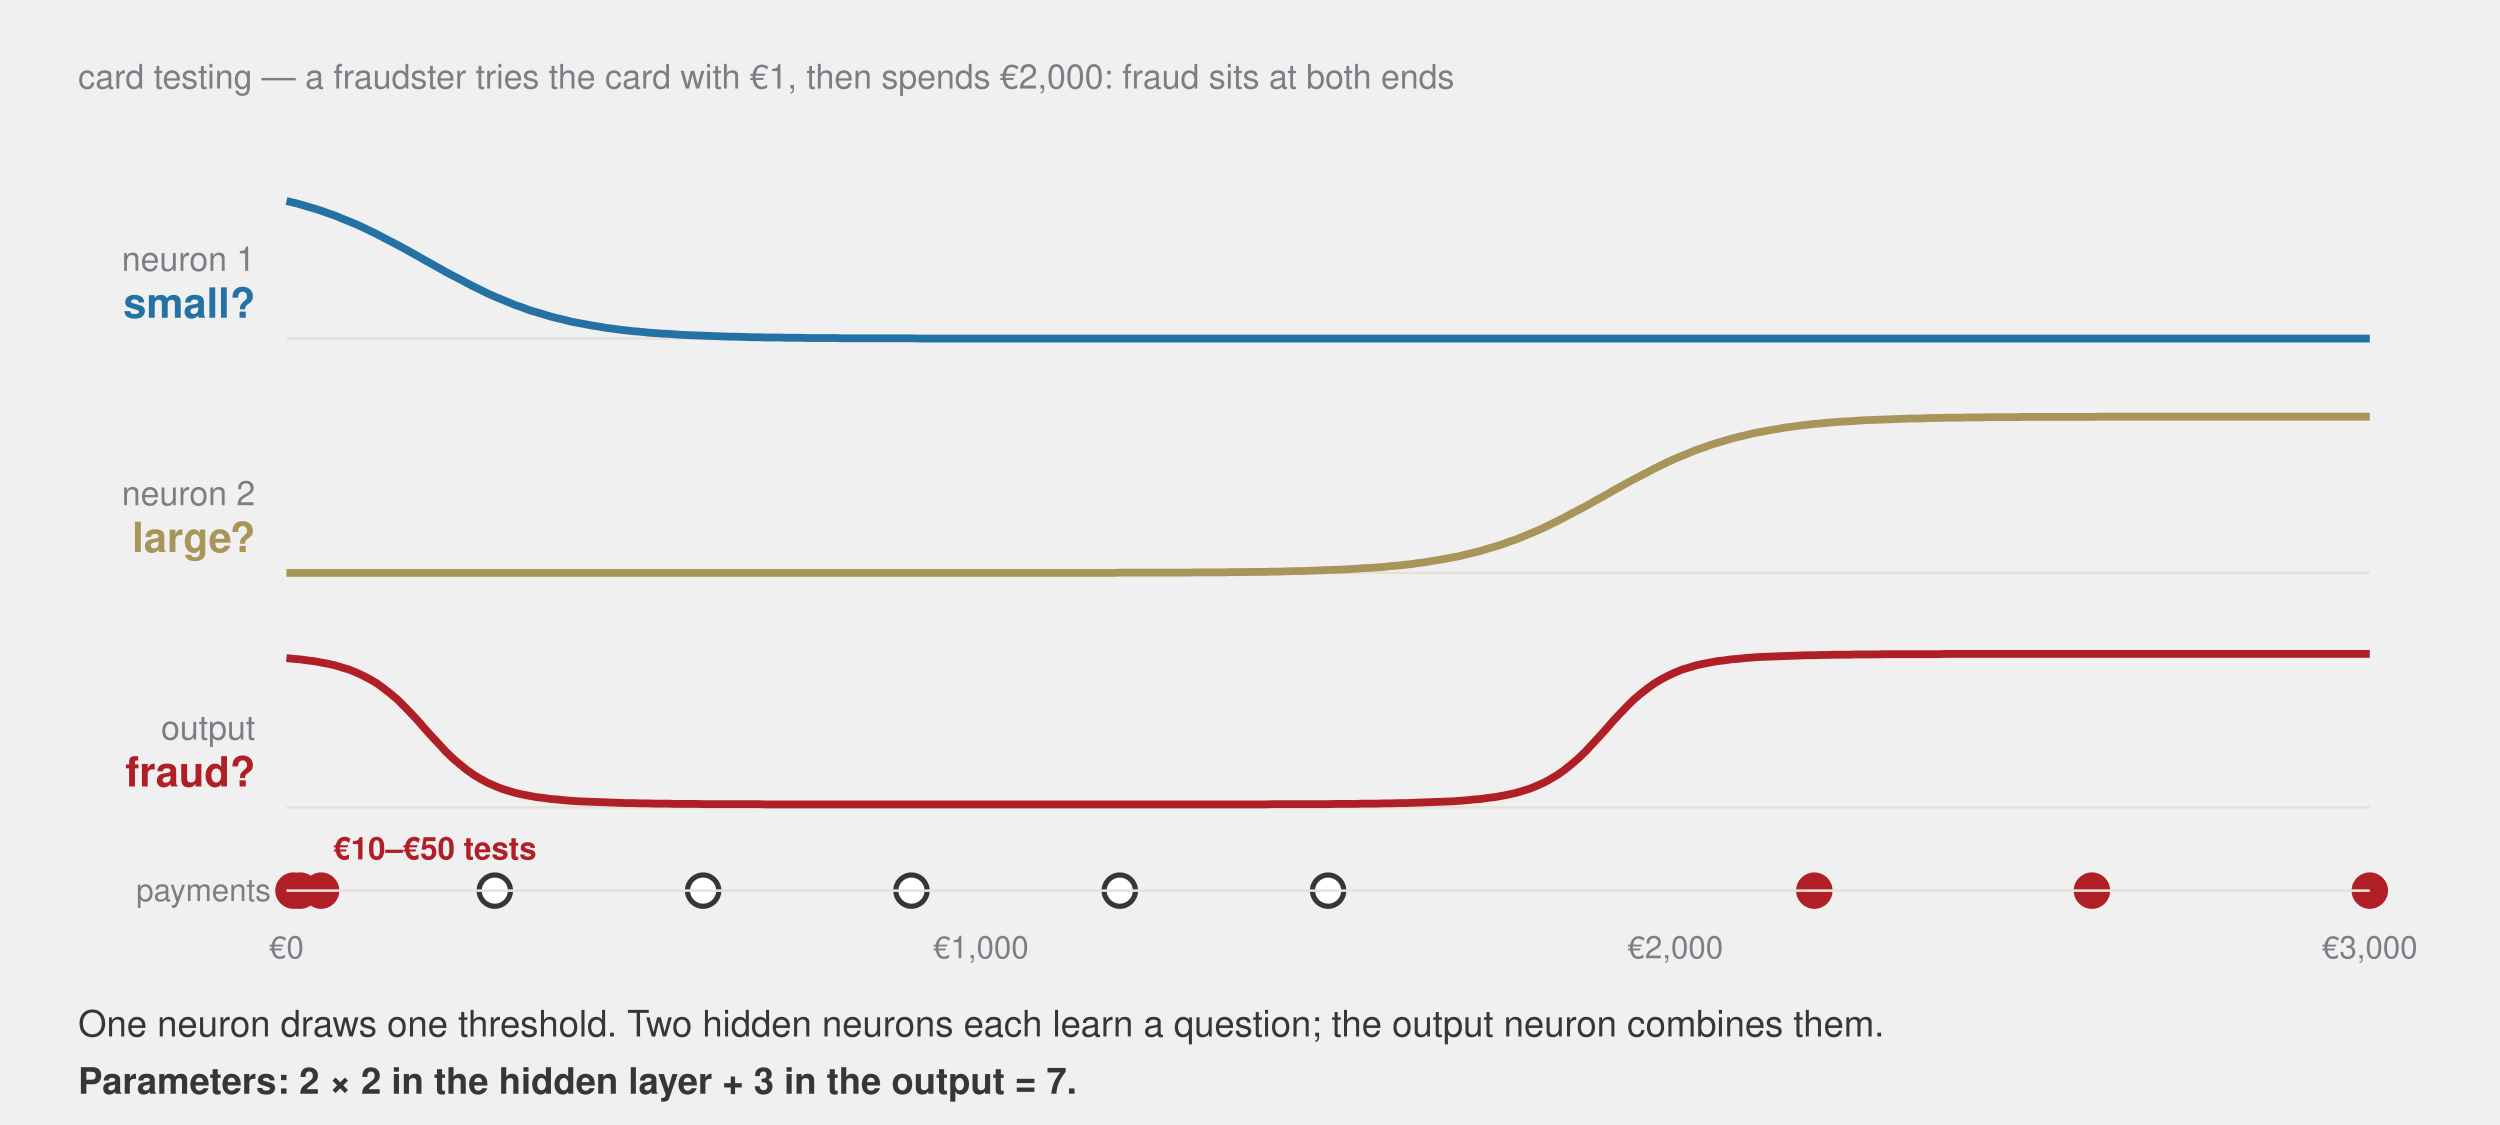
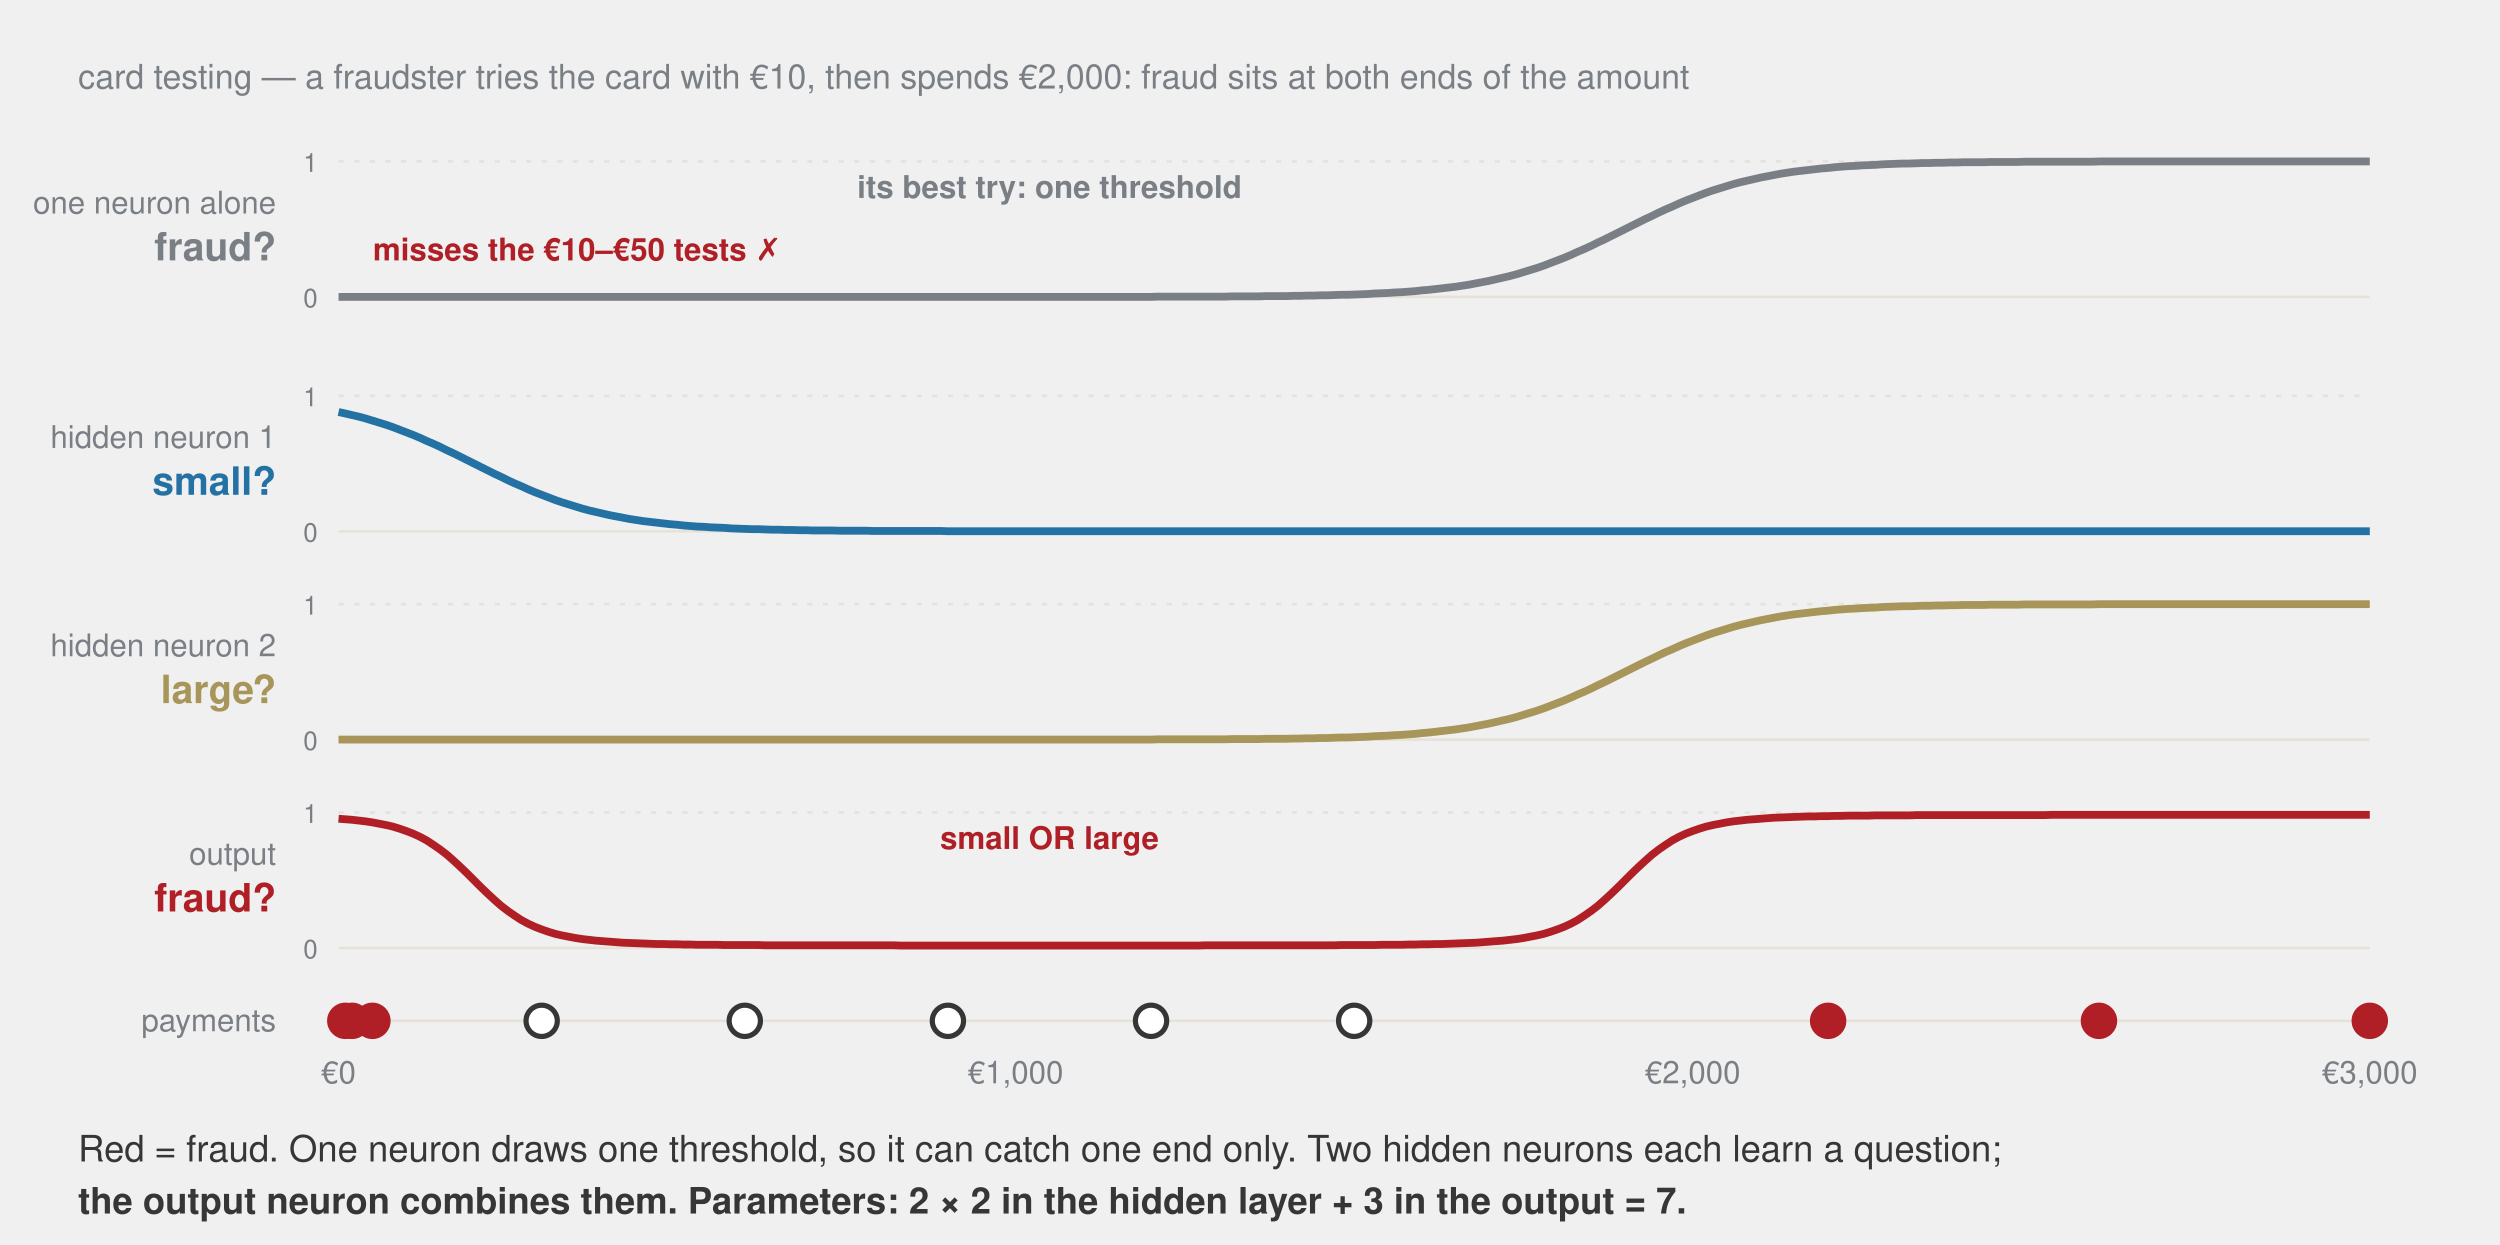
- <svg xmlns="http://www.w3.org/2000/svg" viewBox="0 0 960 432" width="960" height="432" font-family="'Source Sans 3','Source Sans Pro',Helvetica,Arial,sans-serif">
-   <text x="30" y="34" font-size="13" fill="#7a7f85">card testing — a fraudster tries the card with €1, then spends €2,000: fraud sits at both ends</text>
-   <line x1="110" y1="130" x2="910" y2="130" stroke="#e6e2d8" />
-   <text x="98" y="104" font-size="13" font-weight="400" fill="#7a7f85" text-anchor="end">neuron 1</text>
-   <text x="98" y="122" font-size="16" font-weight="700" fill="#2471a3" text-anchor="end">small?</text>
-   <polyline points="110.0,77.2 112.7,77.8 115.3,78.5 118.0,79.3 120.7,80.1 123.3,80.9 126.0,81.9 128.7,82.8 131.3,83.9 134.0,85.0 136.7,86.1 139.3,87.3 142.0,88.6 144.7,89.9 147.3,91.3 150.0,92.7 152.7,94.1 155.3,95.5 158.0,97.0 160.7,98.5 163.3,100.0 166.0,101.5 168.7,103.0 171.3,104.5 174.0,105.9 176.7,107.3 179.3,108.7 182.0,110.1 184.7,111.4 187.3,112.7 190.0,113.9 192.7,115.0 195.3,116.1 198.0,117.2 200.7,118.1 203.3,119.1 206.0,119.9 208.7,120.7 211.3,121.5 214.0,122.2 216.7,122.8 219.3,123.5 222.0,124.0 224.7,124.5 227.3,125.0 230.0,125.4 232.7,125.9 235.3,126.2 238.0,126.6 240.7,126.9 243.3,127.2 246.0,127.4 248.7,127.7 251.3,127.9 254.0,128.1 256.7,128.2 259.3,128.4 262.0,128.6 264.7,128.7 267.3,128.8 270.0,128.9 272.7,129.0 275.3,129.1 278.0,129.2 280.7,129.3 283.3,129.3 286.0,129.4 288.7,129.5 291.3,129.5 294.0,129.6 296.7,129.6 299.3,129.6 302.0,129.7 304.7,129.7 307.3,129.7 310.0,129.8 312.7,129.8 315.3,129.8 318.0,129.8 320.7,129.8 323.3,129.9 326.0,129.9 328.7,129.9 331.3,129.9 334.0,129.9 336.7,129.9 339.3,129.9 342.0,129.9 344.7,129.9 347.3,129.9 350.0,129.9 352.7,130.0 355.3,130.0 358.0,130.0 360.7,130.0 363.3,130.0 366.0,130.0 368.7,130.0 371.3,130.0 374.0,130.0 376.7,130.0 379.3,130.0 382.0,130.0 384.7,130.0 387.3,130.0 390.0,130.0 392.7,130.0 395.3,130.0 398.0,130.0 400.7,130.0 403.3,130.0 406.0,130.0 408.7,130.0 411.3,130.0 414.0,130.0 416.7,130.0 419.3,130.0 422.0,130.0 424.7,130.0 427.3,130.0 430.0,130.0 432.7,130.0 435.3,130.0 438.0,130.0 440.7,130.0 443.3,130.0 446.0,130.0 448.7,130.0 451.3,130.0 454.0,130.0 456.7,130.0 459.3,130.0 462.0,130.0 464.7,130.0 467.3,130.0 470.0,130.0 472.7,130.0 475.3,130.0 478.0,130.0 480.7,130.0 483.3,130.0 486.0,130.0 488.7,130.0 491.3,130.0 494.0,130.0 496.7,130.0 499.3,130.0 502.0,130.0 504.7,130.0 507.3,130.0 510.0,130.0 512.7,130.0 515.3,130.0 518.0,130.0 520.7,130.0 523.3,130.0 526.0,130.0 528.7,130.0 531.3,130.0 534.0,130.0 536.7,130.0 539.3,130.0 542.0,130.0 544.7,130.0 547.3,130.0 550.0,130.0 552.7,130.0 555.3,130.0 558.0,130.0 560.7,130.0 563.3,130.0 566.0,130.0 568.7,130.0 571.3,130.0 574.0,130.0 576.7,130.0 579.3,130.0 582.0,130.0 584.7,130.0 587.3,130.0 590.0,130.0 592.7,130.0 595.3,130.0 598.0,130.0 600.7,130.0 603.3,130.0 606.0,130.0 608.7,130.0 611.3,130.0 614.0,130.0 616.7,130.0 619.3,130.0 622.0,130.0 624.7,130.0 627.3,130.0 630.0,130.0 632.7,130.0 635.3,130.0 638.0,130.0 640.7,130.0 643.3,130.0 646.0,130.0 648.7,130.0 651.3,130.0 654.0,130.0 656.7,130.0 659.3,130.0 662.0,130.0 664.7,130.0 667.3,130.0 670.0,130.0 672.7,130.0 675.3,130.0 678.0,130.0 680.7,130.0 683.3,130.0 686.0,130.0 688.7,130.0 691.3,130.0 694.0,130.0 696.7,130.0 699.3,130.0 702.0,130.0 704.7,130.0 707.3,130.0 710.0,130.0 712.7,130.0 715.3,130.0 718.0,130.0 720.7,130.0 723.3,130.0 726.0,130.0 728.7,130.0 731.3,130.0 734.0,130.0 736.7,130.0 739.3,130.0 742.0,130.0 744.7,130.0 747.3,130.0 750.0,130.0 752.7,130.0 755.3,130.0 758.0,130.0 760.7,130.0 763.3,130.0 766.0,130.0 768.7,130.0 771.3,130.0 774.0,130.0 776.7,130.0 779.3,130.0 782.0,130.0 784.7,130.0 787.3,130.0 790.0,130.0 792.7,130.0 795.3,130.0 798.0,130.0 800.7,130.0 803.3,130.0 806.0,130.0 808.7,130.0 811.3,130.0 814.0,130.0 816.7,130.0 819.3,130.0 822.0,130.0 824.7,130.0 827.3,130.0 830.0,130.0 832.7,130.0 835.3,130.0 838.0,130.0 840.7,130.0 843.3,130.0 846.0,130.0 848.7,130.0 851.3,130.0 854.0,130.0 856.7,130.0 859.3,130.0 862.0,130.0 864.7,130.0 867.3,130.0 870.0,130.0 872.7,130.0 875.3,130.0 878.0,130.0 880.7,130.0 883.3,130.0 886.0,130.0 888.7,130.0 891.3,130.0 894.0,130.0 896.7,130.0 899.3,130.0 902.0,130.0 904.7,130.0 907.3,130.0 910.0,130.0" fill="none" stroke="#2471a3" stroke-width="3" />
-   <line x1="110" y1="220" x2="910" y2="220" stroke="#e6e2d8" />
-   <text x="98" y="194" font-size="13" font-weight="400" fill="#7a7f85" text-anchor="end">neuron 2</text>
-   <text x="98" y="212" font-size="16" font-weight="700" fill="#a8955a" text-anchor="end">large?</text>
-   <polyline points="110.0,220.0 112.7,220.0 115.3,220.0 118.0,220.0 120.7,220.0 123.3,220.0 126.0,220.0 128.7,220.0 131.3,220.0 134.0,220.0 136.7,220.0 139.3,220.0 142.0,220.0 144.7,220.0 147.3,220.0 150.0,220.0 152.7,220.0 155.3,220.0 158.0,220.0 160.7,220.0 163.3,220.0 166.0,220.0 168.7,220.0 171.3,220.0 174.0,220.0 176.7,220.0 179.3,220.0 182.0,220.0 184.7,220.0 187.3,220.0 190.0,220.0 192.7,220.0 195.3,220.0 198.0,220.0 200.7,220.0 203.3,220.0 206.0,220.0 208.7,220.0 211.3,220.0 214.0,220.0 216.7,220.0 219.3,220.0 222.0,220.0 224.7,220.0 227.3,220.0 230.0,220.0 232.7,220.0 235.3,220.0 238.0,220.0 240.7,220.0 243.3,220.0 246.0,220.0 248.7,220.0 251.3,220.0 254.0,220.0 256.7,220.0 259.3,220.0 262.0,220.0 264.7,220.0 267.3,220.0 270.0,220.0 272.7,220.0 275.3,220.0 278.0,220.0 280.7,220.0 283.3,220.0 286.0,220.0 288.7,220.0 291.3,220.0 294.0,220.0 296.7,220.0 299.3,220.0 302.0,220.0 304.7,220.0 307.3,220.0 310.0,220.0 312.7,220.0 315.3,220.0 318.0,220.0 320.7,220.0 323.3,220.0 326.0,220.0 328.7,220.0 331.3,220.0 334.0,220.0 336.7,220.0 339.3,220.0 342.0,220.0 344.7,220.0 347.3,220.0 350.0,220.0 352.7,220.0 355.3,220.0 358.0,220.0 360.7,220.0 363.3,220.0 366.0,220.0 368.7,220.0 371.3,220.0 374.0,220.0 376.7,220.0 379.3,220.0 382.0,220.0 384.7,220.0 387.3,220.0 390.0,220.0 392.7,220.0 395.3,220.0 398.0,220.0 400.7,220.0 403.3,220.0 406.0,220.0 408.7,220.0 411.3,220.0 414.0,220.0 416.7,220.0 419.3,220.0 422.0,220.0 424.7,220.0 427.3,220.0 430.0,219.9 432.7,219.9 435.3,219.9 438.0,219.9 440.7,219.9 443.3,219.9 446.0,219.9 448.7,219.9 451.3,219.9 454.0,219.9 456.7,219.9 459.3,219.8 462.0,219.8 464.7,219.8 467.3,219.8 470.0,219.8 472.7,219.7 475.3,219.7 478.0,219.7 480.7,219.6 483.3,219.6 486.0,219.6 488.7,219.5 491.3,219.5 494.0,219.4 496.7,219.3 499.3,219.3 502.0,219.2 504.7,219.1 507.3,219.0 510.0,218.9 512.7,218.8 515.3,218.7 518.0,218.6 520.7,218.4 523.3,218.2 526.0,218.1 528.7,217.9 531.3,217.7 534.0,217.4 536.7,217.2 539.3,216.9 542.0,216.6 544.7,216.2 547.3,215.9 550.0,215.4 552.7,215.0 555.3,214.5 558.0,214.0 560.7,213.5 563.3,212.8 566.0,212.2 568.7,211.5 571.3,210.7 574.0,209.9 576.7,209.1 579.3,208.1 582.0,207.2 584.7,206.1 587.3,205.0 590.0,203.9 592.7,202.7 595.3,201.4 598.0,200.1 600.7,198.7 603.3,197.3 606.0,195.9 608.7,194.5 611.3,193.0 614.0,191.5 616.7,190.0 619.3,188.5 622.0,187.0 624.7,185.5 627.3,184.1 630.0,182.7 632.7,181.3 635.3,179.9 638.0,178.6 640.7,177.3 643.3,176.1 646.0,175.0 648.7,173.9 651.3,172.8 654.0,171.9 656.7,170.9 659.3,170.1 662.0,169.3 664.7,168.5 667.3,167.8 670.0,167.2 672.7,166.5 675.3,166.0 678.0,165.5 680.7,165.0 683.3,164.6 686.0,164.1 688.7,163.8 691.3,163.4 694.0,163.1 696.7,162.8 699.3,162.6 702.0,162.3 704.7,162.1 707.3,161.9 710.0,161.8 712.7,161.6 715.3,161.4 718.0,161.3 720.7,161.2 723.3,161.1 726.0,161.0 728.7,160.9 731.3,160.8 734.0,160.7 736.7,160.7 739.3,160.6 742.0,160.5 744.7,160.5 747.3,160.4 750.0,160.4 752.7,160.4 755.3,160.3 758.0,160.3 760.7,160.3 763.3,160.2 766.0,160.2 768.7,160.2 771.3,160.2 774.0,160.2 776.7,160.1 779.3,160.1 782.0,160.1 784.7,160.1 787.3,160.1 790.0,160.1 792.7,160.1 795.3,160.1 798.0,160.1 800.7,160.1 803.3,160.1 806.0,160.0 808.7,160.0 811.3,160.0 814.0,160.0 816.7,160.0 819.3,160.0 822.0,160.0 824.7,160.0 827.3,160.0 830.0,160.0 832.7,160.0 835.3,160.0 838.0,160.0 840.7,160.0 843.3,160.0 846.0,160.0 848.7,160.0 851.3,160.0 854.0,160.0 856.7,160.0 859.3,160.0 862.0,160.0 864.7,160.0 867.3,160.0 870.0,160.0 872.7,160.0 875.3,160.0 878.0,160.0 880.7,160.0 883.3,160.0 886.0,160.0 888.7,160.0 891.3,160.0 894.0,160.0 896.7,160.0 899.3,160.0 902.0,160.0 904.7,160.0 907.3,160.0 910.0,160.0" fill="none" stroke="#a8955a" stroke-width="3" />
-   <line x1="110" y1="310" x2="910" y2="310" stroke="#e6e2d8" />
-   <text x="98" y="284" font-size="13" font-weight="400" fill="#7a7f85" text-anchor="end">output</text>
-   <text x="98" y="302" font-size="16" font-weight="700" fill="#AF1F25" text-anchor="end">fraud?</text>
-   <polyline points="110.0,252.7 112.7,253.0 115.3,253.2 118.0,253.6 120.7,253.9 123.3,254.4 126.0,254.9 128.7,255.5 131.3,256.3 134.0,257.1 136.7,258.2 139.3,259.4 142.0,260.8 144.7,262.4 147.3,264.3 150.0,266.4 152.7,268.7 155.3,271.3 158.0,274.1 160.7,277.0 163.3,280.0 166.0,283.0 168.7,285.9 171.3,288.7 174.0,291.3 176.7,293.6 179.3,295.7 182.0,297.6 184.7,299.2 187.3,300.6 190.0,301.8 192.7,302.9 195.3,303.7 198.0,304.5 200.7,305.1 203.3,305.6 206.0,306.1 208.7,306.4 211.3,306.8 214.0,307.0 216.7,307.3 219.3,307.5 222.0,307.7 224.7,307.8 227.3,307.9 230.0,308.0 232.7,308.1 235.3,308.2 238.0,308.3 240.7,308.4 243.3,308.4 246.0,308.5 248.7,308.5 251.3,308.6 254.0,308.6 256.7,308.6 259.3,308.7 262.0,308.7 264.7,308.7 267.3,308.7 270.0,308.8 272.7,308.8 275.3,308.8 278.0,308.8 280.7,308.8 283.3,308.8 286.0,308.8 288.7,308.8 291.3,308.8 294.0,308.9 296.7,308.9 299.3,308.9 302.0,308.9 304.7,308.9 307.3,308.9 310.0,308.9 312.7,308.9 315.3,308.9 318.0,308.9 320.7,308.9 323.3,308.9 326.0,308.9 328.7,308.9 331.3,308.9 334.0,308.9 336.7,308.9 339.3,308.9 342.0,308.9 344.7,308.9 347.3,308.9 350.0,308.9 352.7,308.9 355.3,308.9 358.0,308.9 360.7,308.9 363.3,308.9 366.0,308.9 368.7,308.9 371.3,308.9 374.0,308.9 376.7,308.9 379.3,308.9 382.0,308.9 384.7,308.9 387.3,308.9 390.0,308.9 392.7,308.9 395.3,308.9 398.0,308.9 400.7,308.9 403.3,308.9 406.0,308.9 408.7,308.9 411.3,308.9 414.0,308.9 416.7,308.9 419.3,308.9 422.0,308.9 424.7,308.9 427.3,308.9 430.0,308.9 432.7,308.9 435.3,308.9 438.0,308.9 440.7,308.9 443.3,308.9 446.0,308.9 448.7,308.9 451.3,308.9 454.0,308.9 456.7,308.9 459.3,308.9 462.0,308.9 464.7,308.9 467.3,308.9 470.0,308.9 472.7,308.9 475.3,308.9 478.0,308.9 480.7,308.9 483.3,308.9 486.0,308.9 488.7,308.8 491.3,308.8 494.0,308.8 496.7,308.8 499.3,308.8 502.0,308.8 504.7,308.8 507.3,308.8 510.0,308.8 512.7,308.7 515.3,308.7 518.0,308.7 520.7,308.7 523.3,308.6 526.0,308.6 528.7,308.6 531.3,308.5 534.0,308.5 536.7,308.4 539.3,308.4 542.0,308.3 544.7,308.2 547.3,308.1 550.0,308.0 552.7,307.9 555.3,307.8 558.0,307.7 560.7,307.5 563.3,307.3 566.0,307.0 568.7,306.8 571.3,306.4 574.0,306.1 576.7,305.6 579.3,305.1 582.0,304.5 584.7,303.7 587.3,302.9 590.0,301.8 592.7,300.6 595.3,299.2 598.0,297.6 600.7,295.7 603.3,293.6 606.0,291.3 608.7,288.7 611.3,285.9 614.0,283.0 616.7,280.0 619.3,277.0 622.0,274.1 624.7,271.3 627.3,268.7 630.0,266.4 632.7,264.3 635.3,262.4 638.0,260.8 640.7,259.4 643.3,258.2 646.0,257.1 648.7,256.3 651.3,255.5 654.0,254.9 656.7,254.4 659.3,253.9 662.0,253.6 664.7,253.2 667.3,253.0 670.0,252.7 672.7,252.5 675.3,252.3 678.0,252.2 680.7,252.1 683.3,252.0 686.0,251.9 688.7,251.8 691.3,251.7 694.0,251.6 696.7,251.6 699.3,251.5 702.0,251.5 704.7,251.4 707.3,251.4 710.0,251.4 712.7,251.3 715.3,251.3 718.0,251.3 720.7,251.3 723.3,251.2 726.0,251.2 728.7,251.2 731.3,251.2 734.0,251.2 736.7,251.2 739.3,251.2 742.0,251.2 744.7,251.2 747.3,251.1 750.0,251.1 752.7,251.1 755.3,251.1 758.0,251.1 760.7,251.1 763.3,251.1 766.0,251.1 768.7,251.1 771.3,251.1 774.0,251.1 776.7,251.1 779.3,251.1 782.0,251.1 784.7,251.1 787.3,251.1 790.0,251.1 792.7,251.1 795.3,251.1 798.0,251.1 800.7,251.1 803.3,251.1 806.0,251.1 808.7,251.1 811.3,251.1 814.0,251.1 816.7,251.1 819.3,251.1 822.0,251.1 824.7,251.1 827.3,251.1 830.0,251.1 832.7,251.1 835.3,251.1 838.0,251.1 840.7,251.1 843.3,251.1 846.0,251.1 848.7,251.1 851.3,251.1 854.0,251.1 856.7,251.1 859.3,251.1 862.0,251.1 864.7,251.1 867.3,251.1 870.0,251.1 872.7,251.1 875.3,251.1 878.0,251.1 880.7,251.1 883.3,251.1 886.0,251.1 888.7,251.1 891.3,251.1 894.0,251.1 896.7,251.1 899.3,251.1 902.0,251.1 904.7,251.1 907.3,251.1 910.0,251.1" fill="none" stroke="#AF1F25" stroke-width="3" />
-   <circle cx="112.7" cy="342" r="6" fill="#AF1F25" stroke="#AF1F25" stroke-width="2" />
-   <circle cx="115.3" cy="342" r="6" fill="#AF1F25" stroke="#AF1F25" stroke-width="2" />
-   <circle cx="123.3" cy="342" r="6" fill="#AF1F25" stroke="#AF1F25" stroke-width="2" />
-   <circle cx="190.0" cy="342" r="6" fill="#fff" stroke="#363636" stroke-width="2" />
-   <circle cx="270.0" cy="342" r="6" fill="#fff" stroke="#363636" stroke-width="2" />
-   <circle cx="350.0" cy="342" r="6" fill="#fff" stroke="#363636" stroke-width="2" />
-   <circle cx="430.0" cy="342" r="6" fill="#fff" stroke="#363636" stroke-width="2" />
-   <circle cx="510.0" cy="342" r="6" fill="#fff" stroke="#363636" stroke-width="2" />
-   <circle cx="696.7" cy="342" r="6" fill="#AF1F25" stroke="#AF1F25" stroke-width="2" />
-   <circle cx="803.3" cy="342" r="6" fill="#AF1F25" stroke="#AF1F25" stroke-width="2" />
-   <circle cx="910.0" cy="342" r="6" fill="#AF1F25" stroke="#AF1F25" stroke-width="2" />
-   <line x1="110" y1="342" x2="910" y2="342" stroke="#e6e2d8" />
-   <text x="104" y="346" font-size="12" font-weight="400" fill="#7a7f85" text-anchor="end">payments</text>
-   <text x="128.0" y="330" font-size="12" font-weight="700" fill="#AF1F25" text-anchor="start">€10–€50 tests</text>
-   <text x="110.0" y="368" font-size="12" font-weight="400" fill="#7a7f85" text-anchor="middle">€0</text>
-   <text x="376.667" y="368" font-size="12" font-weight="400" fill="#7a7f85" text-anchor="middle">€1,000</text>
-   <text x="643.333" y="368" font-size="12" font-weight="400" fill="#7a7f85" text-anchor="middle">€2,000</text>
-   <text x="910.0" y="368" font-size="12" font-weight="400" fill="#7a7f85" text-anchor="middle">€3,000</text>
-   <text x="30" y="398" font-size="14" font-weight="400" fill="#363636" text-anchor="start">One neuron draws one threshold. Two hidden neurons each learn a question; the output neuron combines them.</text>
-   <text x="30" y="420" font-size="14" font-weight="700" fill="#363636" text-anchor="start">Parameters: 2 × 2 in the hidden layer + 3 in the output = 7.</text>
+ <svg xmlns="http://www.w3.org/2000/svg" viewBox="0 0 960 478" width="960" height="478" font-family="'Source Sans 3','Source Sans Pro',Helvetica,Arial,sans-serif">
+   <text x="30" y="34" font-size="13" fill="#7a7f85">card testing — a fraudster tries the card with €10, then spends €2,000: fraud sits at both ends of the amount</text>
+   <line x1="130" y1="114" x2="910" y2="114" stroke="#e6e2d8" />
+   <line x1="130" y1="62" x2="910" y2="62" stroke="#e6e2d8" stroke-dasharray="2 4" />
+   <text x="122" y="66" font-size="10" font-weight="400" fill="#7a7f85" text-anchor="end">1</text>
+   <text x="122" y="118" font-size="10" font-weight="400" fill="#7a7f85" text-anchor="end">0</text>
+   <text x="106" y="82" font-size="12" font-weight="400" fill="#7a7f85" text-anchor="end">one neuron alone</text>
+   <text x="106" y="100" font-size="15" font-weight="700" fill="#7a7f85" text-anchor="end">fraud?</text>
+   <polyline points="130.0,114.0 132.6,114.0 135.2,114.0 137.8,114.0 140.4,114.0 143.0,114.0 145.6,114.0 148.2,114.0 150.8,114.0 153.4,114.0 156.0,114.0 158.6,114.0 161.2,114.0 163.8,114.0 166.4,114.0 169.0,114.0 171.6,114.0 174.2,114.0 176.8,114.0 179.4,114.0 182.0,114.0 184.6,114.0 187.2,114.0 189.8,114.0 192.4,114.0 195.0,114.0 197.6,114.0 200.2,114.0 202.8,114.0 205.4,114.0 208.0,114.0 210.6,114.0 213.2,114.0 215.8,114.0 218.4,114.0 221.0,114.0 223.6,114.0 226.2,114.0 228.8,114.0 231.4,114.0 234.0,114.0 236.6,114.0 239.2,114.0 241.8,114.0 244.4,114.0 247.0,114.0 249.6,114.0 252.2,114.0 254.8,114.0 257.4,114.0 260.0,114.0 262.6,114.0 265.2,114.0 267.8,114.0 270.4,114.0 273.0,114.0 275.6,114.0 278.2,114.0 280.8,114.0 283.4,114.0 286.0,114.0 288.6,114.0 291.2,114.0 293.8,114.0 296.4,114.0 299.0,114.0 301.6,114.0 304.2,114.0 306.8,114.0 309.4,114.0 312.0,114.0 314.6,114.0 317.2,114.0 319.8,114.0 322.4,114.0 325.0,114.0 327.6,114.0 330.2,114.0 332.8,114.0 335.4,114.0 338.0,114.0 340.6,114.0 343.2,114.0 345.8,114.0 348.4,114.0 351.0,114.0 353.6,114.0 356.2,114.0 358.8,114.0 361.4,114.0 364.0,114.0 366.6,114.0 369.2,114.0 371.8,114.0 374.4,114.0 377.0,114.0 379.6,114.0 382.2,114.0 384.8,114.0 387.4,114.0 390.0,114.0 392.6,114.0 395.2,114.0 397.8,114.0 400.4,114.0 403.0,114.0 405.6,114.0 408.2,114.0 410.8,114.0 413.4,114.0 416.0,114.0 418.6,114.0 421.2,114.0 423.8,114.0 426.4,114.0 429.0,114.0 431.6,114.0 434.2,114.0 436.8,114.0 439.4,114.0 442.0,114.0 444.6,113.9 447.2,113.9 449.8,113.9 452.4,113.9 455.0,113.9 457.6,113.9 460.2,113.9 462.8,113.9 465.4,113.9 468.0,113.9 470.6,113.9 473.2,113.8 475.8,113.8 478.4,113.8 481.0,113.8 483.6,113.8 486.2,113.7 488.8,113.7 491.4,113.7 494.0,113.7 496.6,113.6 499.2,113.6 501.8,113.5 504.4,113.5 507.0,113.4 509.6,113.4 512.2,113.3 514.8,113.2 517.4,113.2 520.0,113.1 522.6,113.0 525.2,112.9 527.8,112.7 530.4,112.6 533.0,112.5 535.6,112.3 538.2,112.2 540.8,112.0 543.4,111.8 546.0,111.5 548.6,111.3 551.2,111.0 553.8,110.7 556.4,110.4 559.0,110.1 561.6,109.7 564.2,109.3 566.8,108.8 569.4,108.3 572.0,107.8 574.6,107.2 577.2,106.6 579.8,106.0 582.4,105.3 585.0,104.5 587.6,103.7 590.2,102.9 592.8,102.0 595.4,101.0 598.0,100.0 600.6,99.0 603.2,97.9 605.8,96.7 608.4,95.6 611.0,94.4 613.6,93.1 616.2,91.9 618.8,90.6 621.4,89.3 624.0,88.0 626.6,86.7 629.2,85.4 631.8,84.1 634.4,82.9 637.0,81.6 639.6,80.4 642.2,79.3 644.8,78.1 647.4,77.0 650.0,76.0 652.6,75.0 655.2,74.0 657.8,73.1 660.4,72.3 663.0,71.5 665.6,70.7 668.2,70.0 670.8,69.4 673.4,68.8 676.0,68.2 678.6,67.7 681.2,67.2 683.8,66.7 686.4,66.3 689.0,65.9 691.6,65.6 694.2,65.3 696.8,65.0 699.4,64.7 702.0,64.5 704.6,64.2 707.2,64.0 709.8,63.8 712.4,63.7 715.0,63.5 717.6,63.4 720.2,63.3 722.8,63.1 725.4,63.0 728.0,62.9 730.6,62.8 733.2,62.8 735.8,62.7 738.4,62.6 741.0,62.6 743.6,62.5 746.2,62.5 748.8,62.4 751.4,62.4 754.0,62.3 756.6,62.3 759.2,62.3 761.8,62.3 764.4,62.2 767.0,62.2 769.6,62.2 772.2,62.2 774.8,62.2 777.4,62.1 780.0,62.1 782.6,62.1 785.2,62.1 787.8,62.1 790.4,62.1 793.0,62.1 795.6,62.1 798.2,62.1 800.8,62.1 803.4,62.1 806.0,62.0 808.6,62.0 811.2,62.0 813.8,62.0 816.4,62.0 819.0,62.0 821.6,62.0 824.2,62.0 826.8,62.0 829.4,62.0 832.0,62.0 834.6,62.0 837.2,62.0 839.8,62.0 842.4,62.0 845.0,62.0 847.6,62.0 850.2,62.0 852.8,62.0 855.4,62.0 858.0,62.0 860.6,62.0 863.2,62.0 865.8,62.0 868.4,62.0 871.0,62.0 873.6,62.0 876.2,62.0 878.8,62.0 881.4,62.0 884.0,62.0 886.6,62.0 889.2,62.0 891.8,62.0 894.4,62.0 897.0,62.0 899.6,62.0 902.2,62.0 904.8,62.0 907.4,62.0 910.0,62.0" fill="none" stroke="#7a7f85" stroke-width="3" />
+   <text x="403.0" y="76" font-size="12" font-weight="700" fill="#7a7f85" text-anchor="middle">its best try: one threshold</text>
+   <line x1="130" y1="204" x2="910" y2="204" stroke="#e6e2d8" />
+   <line x1="130" y1="152" x2="910" y2="152" stroke="#e6e2d8" stroke-dasharray="2 4" />
+   <text x="122" y="156" font-size="10" font-weight="400" fill="#7a7f85" text-anchor="end">1</text>
+   <text x="122" y="208" font-size="10" font-weight="400" fill="#7a7f85" text-anchor="end">0</text>
+   <text x="106" y="172" font-size="12" font-weight="400" fill="#7a7f85" text-anchor="end">hidden neuron 1</text>
+   <text x="106" y="190" font-size="15" font-weight="700" fill="#2471a3" text-anchor="end">small?</text>
+   <polyline points="130.0,158.2 132.6,158.8 135.2,159.4 137.8,160.0 140.4,160.7 143.0,161.5 145.6,162.3 148.2,163.1 150.8,164.0 153.4,165.0 156.0,166.0 158.6,167.0 161.2,168.1 163.8,169.3 166.4,170.4 169.0,171.6 171.6,172.9 174.2,174.1 176.8,175.4 179.4,176.7 182.0,178.0 184.6,179.3 187.2,180.6 189.8,181.9 192.4,183.1 195.0,184.4 197.6,185.6 200.2,186.7 202.8,187.9 205.4,189.0 208.0,190.0 210.6,191.0 213.2,192.0 215.8,192.9 218.4,193.7 221.0,194.5 223.6,195.3 226.2,196.0 228.8,196.6 231.4,197.2 234.0,197.8 236.6,198.3 239.2,198.8 241.8,199.3 244.4,199.7 247.0,200.1 249.6,200.4 252.2,200.7 254.8,201.0 257.4,201.3 260.0,201.5 262.6,201.8 265.2,202.0 267.8,202.2 270.4,202.3 273.0,202.5 275.6,202.6 278.2,202.7 280.8,202.9 283.4,203.0 286.0,203.1 288.6,203.2 291.2,203.2 293.8,203.3 296.4,203.4 299.0,203.4 301.6,203.5 304.2,203.5 306.8,203.6 309.4,203.6 312.0,203.7 314.6,203.7 317.2,203.7 319.8,203.7 322.4,203.8 325.0,203.8 327.6,203.8 330.2,203.8 332.8,203.8 335.4,203.9 338.0,203.9 340.6,203.9 343.2,203.9 345.8,203.9 348.4,203.9 351.0,203.9 353.6,203.9 356.2,203.9 358.8,203.9 361.4,203.9 364.0,204.0 366.6,204.0 369.2,204.0 371.8,204.0 374.4,204.0 377.0,204.0 379.6,204.0 382.2,204.0 384.8,204.0 387.4,204.0 390.0,204.0 392.6,204.0 395.2,204.0 397.8,204.0 400.4,204.0 403.0,204.0 405.6,204.0 408.2,204.0 410.8,204.0 413.4,204.0 416.0,204.0 418.6,204.0 421.2,204.0 423.8,204.0 426.4,204.0 429.0,204.0 431.6,204.0 434.2,204.0 436.8,204.0 439.4,204.0 442.0,204.0 444.6,204.0 447.2,204.0 449.8,204.0 452.4,204.0 455.0,204.0 457.6,204.0 460.2,204.0 462.8,204.0 465.4,204.0 468.0,204.0 470.6,204.0 473.2,204.0 475.8,204.0 478.4,204.0 481.0,204.0 483.6,204.0 486.2,204.0 488.8,204.0 491.4,204.0 494.0,204.0 496.6,204.0 499.2,204.0 501.8,204.0 504.4,204.0 507.0,204.0 509.6,204.0 512.2,204.0 514.8,204.0 517.4,204.0 520.0,204.0 522.6,204.0 525.2,204.0 527.8,204.0 530.4,204.0 533.0,204.0 535.6,204.0 538.2,204.0 540.8,204.0 543.4,204.0 546.0,204.0 548.6,204.0 551.2,204.0 553.8,204.0 556.4,204.0 559.0,204.0 561.6,204.0 564.2,204.0 566.8,204.0 569.4,204.0 572.0,204.0 574.6,204.0 577.2,204.0 579.8,204.0 582.4,204.0 585.0,204.0 587.6,204.0 590.2,204.0 592.8,204.0 595.4,204.0 598.0,204.0 600.6,204.0 603.2,204.0 605.8,204.0 608.4,204.0 611.0,204.0 613.6,204.0 616.2,204.0 618.8,204.0 621.4,204.0 624.0,204.0 626.6,204.0 629.2,204.0 631.8,204.0 634.4,204.0 637.0,204.0 639.6,204.0 642.2,204.0 644.8,204.0 647.4,204.0 650.0,204.0 652.6,204.0 655.2,204.0 657.8,204.0 660.4,204.0 663.0,204.0 665.6,204.0 668.2,204.0 670.8,204.0 673.4,204.0 676.0,204.0 678.6,204.0 681.2,204.0 683.8,204.0 686.4,204.0 689.0,204.0 691.6,204.0 694.2,204.0 696.8,204.0 699.4,204.0 702.0,204.0 704.6,204.0 707.2,204.0 709.8,204.0 712.4,204.0 715.0,204.0 717.6,204.0 720.2,204.0 722.8,204.0 725.4,204.0 728.0,204.0 730.6,204.0 733.2,204.0 735.8,204.0 738.4,204.0 741.0,204.0 743.6,204.0 746.2,204.0 748.8,204.0 751.4,204.0 754.0,204.0 756.6,204.0 759.2,204.0 761.8,204.0 764.4,204.0 767.0,204.0 769.6,204.0 772.2,204.0 774.8,204.0 777.4,204.0 780.0,204.0 782.6,204.0 785.2,204.0 787.8,204.0 790.4,204.0 793.0,204.0 795.6,204.0 798.2,204.0 800.8,204.0 803.4,204.0 806.0,204.0 808.6,204.0 811.2,204.0 813.8,204.0 816.4,204.0 819.0,204.0 821.6,204.0 824.2,204.0 826.8,204.0 829.4,204.0 832.0,204.0 834.6,204.0 837.2,204.0 839.8,204.0 842.4,204.0 845.0,204.0 847.6,204.0 850.2,204.0 852.8,204.0 855.4,204.0 858.0,204.0 860.6,204.0 863.2,204.0 865.8,204.0 868.4,204.0 871.0,204.0 873.6,204.0 876.2,204.0 878.8,204.0 881.4,204.0 884.0,204.0 886.6,204.0 889.2,204.0 891.8,204.0 894.4,204.0 897.0,204.0 899.6,204.0 902.2,204.0 904.8,204.0 907.4,204.0 910.0,204.0" fill="none" stroke="#2471a3" stroke-width="3" />
+   <line x1="130" y1="284" x2="910" y2="284" stroke="#e6e2d8" />
+   <line x1="130" y1="232" x2="910" y2="232" stroke="#e6e2d8" stroke-dasharray="2 4" />
+   <text x="122" y="236" font-size="10" font-weight="400" fill="#7a7f85" text-anchor="end">1</text>
+   <text x="122" y="288" font-size="10" font-weight="400" fill="#7a7f85" text-anchor="end">0</text>
+   <text x="106" y="252" font-size="12" font-weight="400" fill="#7a7f85" text-anchor="end">hidden neuron 2</text>
+   <text x="106" y="270" font-size="15" font-weight="700" fill="#a8955a" text-anchor="end">large?</text>
+   <polyline points="130.0,284.0 132.6,284.0 135.2,284.0 137.8,284.0 140.4,284.0 143.0,284.0 145.6,284.0 148.2,284.0 150.8,284.0 153.4,284.0 156.0,284.0 158.6,284.0 161.2,284.0 163.8,284.0 166.4,284.0 169.0,284.0 171.6,284.0 174.2,284.0 176.8,284.0 179.4,284.0 182.0,284.0 184.6,284.0 187.2,284.0 189.8,284.0 192.4,284.0 195.0,284.0 197.6,284.0 200.2,284.0 202.8,284.0 205.4,284.0 208.0,284.0 210.6,284.0 213.2,284.0 215.8,284.0 218.4,284.0 221.0,284.0 223.6,284.0 226.2,284.0 228.8,284.0 231.4,284.0 234.0,284.0 236.6,284.0 239.2,284.0 241.8,284.0 244.4,284.0 247.0,284.0 249.6,284.0 252.2,284.0 254.8,284.0 257.4,284.0 260.0,284.0 262.6,284.0 265.2,284.0 267.8,284.0 270.4,284.0 273.0,284.0 275.6,284.0 278.2,284.0 280.8,284.0 283.4,284.0 286.0,284.0 288.6,284.0 291.2,284.0 293.8,284.0 296.4,284.0 299.0,284.0 301.6,284.0 304.2,284.0 306.8,284.0 309.4,284.0 312.0,284.0 314.6,284.0 317.2,284.0 319.8,284.0 322.4,284.0 325.0,284.0 327.6,284.0 330.2,284.0 332.8,284.0 335.4,284.0 338.0,284.0 340.6,284.0 343.2,284.0 345.8,284.0 348.4,284.0 351.0,284.0 353.6,284.0 356.2,284.0 358.8,284.0 361.4,284.0 364.0,284.0 366.6,284.0 369.2,284.0 371.8,284.0 374.4,284.0 377.0,284.0 379.6,284.0 382.2,284.0 384.8,284.0 387.4,284.0 390.0,284.0 392.6,284.0 395.2,284.0 397.8,284.0 400.4,284.0 403.0,284.0 405.6,284.0 408.2,284.0 410.8,284.0 413.4,284.0 416.0,284.0 418.6,284.0 421.2,284.0 423.8,284.0 426.4,284.0 429.0,284.0 431.6,284.0 434.2,284.0 436.8,284.0 439.4,284.0 442.0,284.0 444.6,283.9 447.2,283.9 449.8,283.9 452.4,283.9 455.0,283.9 457.6,283.9 460.2,283.9 462.8,283.9 465.4,283.9 468.0,283.9 470.6,283.9 473.2,283.8 475.8,283.8 478.4,283.8 481.0,283.8 483.6,283.8 486.2,283.7 488.8,283.7 491.4,283.7 494.0,283.7 496.6,283.6 499.2,283.6 501.8,283.5 504.4,283.5 507.0,283.4 509.6,283.4 512.2,283.3 514.8,283.2 517.4,283.2 520.0,283.1 522.6,283.0 525.2,282.9 527.8,282.7 530.4,282.6 533.0,282.5 535.6,282.3 538.2,282.2 540.8,282.0 543.4,281.8 546.0,281.5 548.6,281.3 551.2,281.0 553.8,280.7 556.4,280.4 559.0,280.1 561.6,279.7 564.2,279.3 566.8,278.8 569.4,278.3 572.0,277.8 574.6,277.2 577.2,276.6 579.8,276.0 582.4,275.3 585.0,274.5 587.6,273.7 590.2,272.9 592.8,272.0 595.4,271.0 598.0,270.0 600.6,269.0 603.2,267.9 605.8,266.7 608.4,265.6 611.0,264.4 613.6,263.1 616.2,261.9 618.8,260.6 621.4,259.3 624.0,258.0 626.6,256.7 629.2,255.4 631.8,254.1 634.4,252.9 637.0,251.6 639.6,250.4 642.2,249.3 644.8,248.1 647.4,247.0 650.0,246.0 652.6,245.0 655.2,244.0 657.8,243.1 660.4,242.3 663.0,241.5 665.6,240.7 668.2,240.0 670.8,239.4 673.4,238.8 676.0,238.2 678.6,237.7 681.2,237.2 683.8,236.7 686.4,236.3 689.0,235.9 691.6,235.6 694.2,235.3 696.8,235.0 699.4,234.7 702.0,234.5 704.6,234.2 707.2,234.0 709.8,233.8 712.4,233.7 715.0,233.5 717.6,233.4 720.2,233.3 722.8,233.1 725.4,233.0 728.0,232.9 730.6,232.8 733.2,232.8 735.8,232.7 738.4,232.6 741.0,232.6 743.6,232.5 746.2,232.5 748.8,232.4 751.4,232.4 754.0,232.3 756.6,232.3 759.2,232.3 761.8,232.3 764.4,232.2 767.0,232.2 769.6,232.2 772.2,232.2 774.8,232.2 777.4,232.1 780.0,232.1 782.6,232.1 785.2,232.1 787.8,232.1 790.4,232.1 793.0,232.1 795.6,232.1 798.2,232.1 800.8,232.1 803.4,232.1 806.0,232.0 808.6,232.0 811.2,232.0 813.8,232.0 816.4,232.0 819.0,232.0 821.6,232.0 824.2,232.0 826.8,232.0 829.4,232.0 832.0,232.0 834.6,232.0 837.2,232.0 839.8,232.0 842.4,232.0 845.0,232.0 847.6,232.0 850.2,232.0 852.8,232.0 855.4,232.0 858.0,232.0 860.6,232.0 863.2,232.0 865.8,232.0 868.4,232.0 871.0,232.0 873.6,232.0 876.2,232.0 878.8,232.0 881.4,232.0 884.0,232.0 886.6,232.0 889.2,232.0 891.8,232.0 894.4,232.0 897.0,232.0 899.6,232.0 902.2,232.0 904.8,232.0 907.4,232.0 910.0,232.0" fill="none" stroke="#a8955a" stroke-width="3" />
+   <line x1="130" y1="364" x2="910" y2="364" stroke="#e6e2d8" />
+   <line x1="130" y1="312" x2="910" y2="312" stroke="#e6e2d8" stroke-dasharray="2 4" />
+   <text x="122" y="316" font-size="10" font-weight="400" fill="#7a7f85" text-anchor="end">1</text>
+   <text x="122" y="368" font-size="10" font-weight="400" fill="#7a7f85" text-anchor="end">0</text>
+   <text x="106" y="332" font-size="12" font-weight="400" fill="#7a7f85" text-anchor="end">output</text>
+   <text x="106" y="350" font-size="15" font-weight="700" fill="#AF1F25" text-anchor="end">fraud?</text>
+   <polyline points="130.0,314.4 132.6,314.6 135.2,314.8 137.8,315.1 140.4,315.4 143.0,315.8 145.6,316.3 148.2,316.8 150.8,317.4 153.4,318.2 156.0,319.1 158.6,320.1 161.2,321.3 163.8,322.7 166.4,324.4 169.0,326.2 171.6,328.2 174.2,330.5 176.8,332.9 179.4,335.4 182.0,338.0 184.6,340.6 187.2,343.1 189.8,345.5 192.4,347.8 195.0,349.8 197.6,351.6 200.2,353.3 202.8,354.7 205.4,355.9 208.0,356.9 210.6,357.8 213.2,358.6 215.8,359.2 218.4,359.7 221.0,360.2 223.6,360.6 226.2,360.9 228.8,361.2 231.4,361.4 234.0,361.6 236.6,361.8 239.2,362.0 241.8,362.1 244.4,362.2 247.0,362.3 249.6,362.4 252.2,362.5 254.8,362.5 257.4,362.6 260.0,362.6 262.6,362.7 265.2,362.7 267.8,362.8 270.4,362.8 273.0,362.8 275.6,362.8 278.2,362.9 280.8,362.9 283.4,362.9 286.0,362.9 288.6,362.9 291.2,362.9 293.8,363.0 296.4,363.0 299.0,363.0 301.6,363.0 304.2,363.0 306.8,363.0 309.4,363.0 312.0,363.0 314.6,363.0 317.2,363.0 319.8,363.0 322.4,363.0 325.0,363.0 327.6,363.0 330.2,363.0 332.8,363.0 335.4,363.0 338.0,363.0 340.6,363.0 343.2,363.0 345.8,363.1 348.4,363.1 351.0,363.1 353.6,363.1 356.2,363.1 358.8,363.1 361.4,363.1 364.0,363.1 366.6,363.1 369.2,363.1 371.8,363.1 374.4,363.1 377.0,363.1 379.6,363.1 382.2,363.1 384.8,363.1 387.4,363.1 390.0,363.1 392.6,363.1 395.2,363.1 397.8,363.1 400.4,363.1 403.0,363.1 405.6,363.1 408.2,363.1 410.8,363.1 413.4,363.1 416.0,363.1 418.6,363.1 421.2,363.1 423.8,363.1 426.4,363.1 429.0,363.1 431.6,363.1 434.2,363.1 436.8,363.1 439.4,363.1 442.0,363.1 444.6,363.1 447.2,363.1 449.8,363.1 452.4,363.1 455.0,363.1 457.6,363.1 460.2,363.1 462.8,363.0 465.4,363.0 468.0,363.0 470.6,363.0 473.2,363.0 475.8,363.0 478.4,363.0 481.0,363.0 483.6,363.0 486.2,363.0 488.8,363.0 491.4,363.0 494.0,363.0 496.6,363.0 499.2,363.0 501.8,363.0 504.4,363.0 507.0,363.0 509.6,363.0 512.2,363.0 514.8,362.9 517.4,362.9 520.0,362.9 522.6,362.9 525.2,362.9 527.8,362.9 530.4,362.8 533.0,362.8 535.6,362.8 538.2,362.8 540.8,362.7 543.4,362.7 546.0,362.6 548.6,362.6 551.2,362.5 553.8,362.5 556.4,362.4 559.0,362.3 561.6,362.2 564.2,362.1 566.8,362.0 569.4,361.8 572.0,361.6 574.6,361.4 577.2,361.2 579.8,360.9 582.4,360.6 585.0,360.2 587.6,359.7 590.2,359.2 592.8,358.6 595.4,357.8 598.0,356.9 600.6,355.9 603.2,354.7 605.8,353.3 608.4,351.6 611.0,349.8 613.6,347.8 616.2,345.5 618.8,343.1 621.4,340.6 624.0,338.0 626.6,335.4 629.2,332.9 631.8,330.5 634.4,328.2 637.0,326.2 639.6,324.4 642.2,322.7 644.8,321.3 647.4,320.1 650.0,319.1 652.6,318.2 655.2,317.4 657.8,316.8 660.4,316.3 663.0,315.8 665.6,315.4 668.2,315.1 670.8,314.8 673.4,314.6 676.0,314.4 678.6,314.2 681.2,314.0 683.8,313.9 686.4,313.8 689.0,313.7 691.6,313.6 694.2,313.5 696.8,313.5 699.4,313.4 702.0,313.4 704.6,313.3 707.2,313.3 709.8,313.2 712.4,313.2 715.0,313.2 717.6,313.2 720.2,313.1 722.8,313.1 725.4,313.1 728.0,313.1 730.6,313.1 733.2,313.1 735.8,313.0 738.4,313.0 741.0,313.0 743.6,313.0 746.2,313.0 748.8,313.0 751.4,313.0 754.0,313.0 756.6,313.0 759.2,313.0 761.8,313.0 764.4,313.0 767.0,313.0 769.6,313.0 772.2,313.0 774.8,313.0 777.4,313.0 780.0,313.0 782.6,313.0 785.2,313.0 787.8,312.9 790.4,312.9 793.0,312.9 795.6,312.9 798.2,312.9 800.8,312.9 803.4,312.9 806.0,312.9 808.6,312.9 811.2,312.9 813.8,312.9 816.4,312.9 819.0,312.9 821.6,312.9 824.2,312.9 826.8,312.9 829.4,312.9 832.0,312.9 834.6,312.9 837.2,312.9 839.8,312.9 842.4,312.9 845.0,312.9 847.6,312.9 850.2,312.9 852.8,312.9 855.4,312.9 858.0,312.9 860.6,312.9 863.2,312.9 865.8,312.9 868.4,312.9 871.0,312.9 873.6,312.9 876.2,312.9 878.8,312.9 881.4,312.9 884.0,312.9 886.6,312.9 889.2,312.9 891.8,312.9 894.4,312.9 897.0,312.9 899.6,312.9 902.2,312.9 904.8,312.9 907.4,312.9 910.0,312.9" fill="none" stroke="#AF1F25" stroke-width="3" />
+   <text x="403.0" y="326" font-size="12" font-weight="700" fill="#AF1F25" text-anchor="middle">small OR large</text>
+   <text x="143.2" y="100" font-size="12" font-weight="700" fill="#AF1F25" text-anchor="start">misses the €10–€50 tests ✗</text>
+   <line x1="130" y1="392" x2="910" y2="392" stroke="#e6e2d8" />
+   <text x="106" y="396" font-size="12" font-weight="400" fill="#7a7f85" text-anchor="end">payments</text>
+   <circle cx="132.6" cy="392" r="6" fill="#AF1F25" stroke="#AF1F25" stroke-width="2" />
+   <circle cx="135.2" cy="392" r="6" fill="#AF1F25" stroke="#AF1F25" stroke-width="2" />
+   <circle cx="143.0" cy="392" r="6" fill="#AF1F25" stroke="#AF1F25" stroke-width="2" />
+   <circle cx="208.0" cy="392" r="6" fill="#fff" stroke="#363636" stroke-width="2" />
+   <circle cx="286.0" cy="392" r="6" fill="#fff" stroke="#363636" stroke-width="2" />
+   <circle cx="364.0" cy="392" r="6" fill="#fff" stroke="#363636" stroke-width="2" />
+   <circle cx="442.0" cy="392" r="6" fill="#fff" stroke="#363636" stroke-width="2" />
+   <circle cx="520.0" cy="392" r="6" fill="#fff" stroke="#363636" stroke-width="2" />
+   <circle cx="702.0" cy="392" r="6" fill="#AF1F25" stroke="#AF1F25" stroke-width="2" />
+   <circle cx="806.0" cy="392" r="6" fill="#AF1F25" stroke="#AF1F25" stroke-width="2" />
+   <circle cx="910.0" cy="392" r="6" fill="#AF1F25" stroke="#AF1F25" stroke-width="2" />
+   <text x="130.0" y="416" font-size="12" font-weight="400" fill="#7a7f85" text-anchor="middle">€0</text>
+   <text x="390.0" y="416" font-size="12" font-weight="400" fill="#7a7f85" text-anchor="middle">€1,000</text>
+   <text x="650.0" y="416" font-size="12" font-weight="400" fill="#7a7f85" text-anchor="middle">€2,000</text>
+   <text x="910.0" y="416" font-size="12" font-weight="400" fill="#7a7f85" text-anchor="middle">€3,000</text>
+   <text x="30" y="446" font-size="14" font-weight="400" fill="#363636" text-anchor="start">Red = fraud. One neuron draws one threshold, so it can catch one end only. Two hidden neurons each learn a question;</text>
+   <text x="30" y="466" font-size="14" font-weight="700" fill="#363636" text-anchor="start">the output neuron combines them. Parameters: 2 × 2 in the hidden layer + 3 in the output = 7.</text>
</svg>
